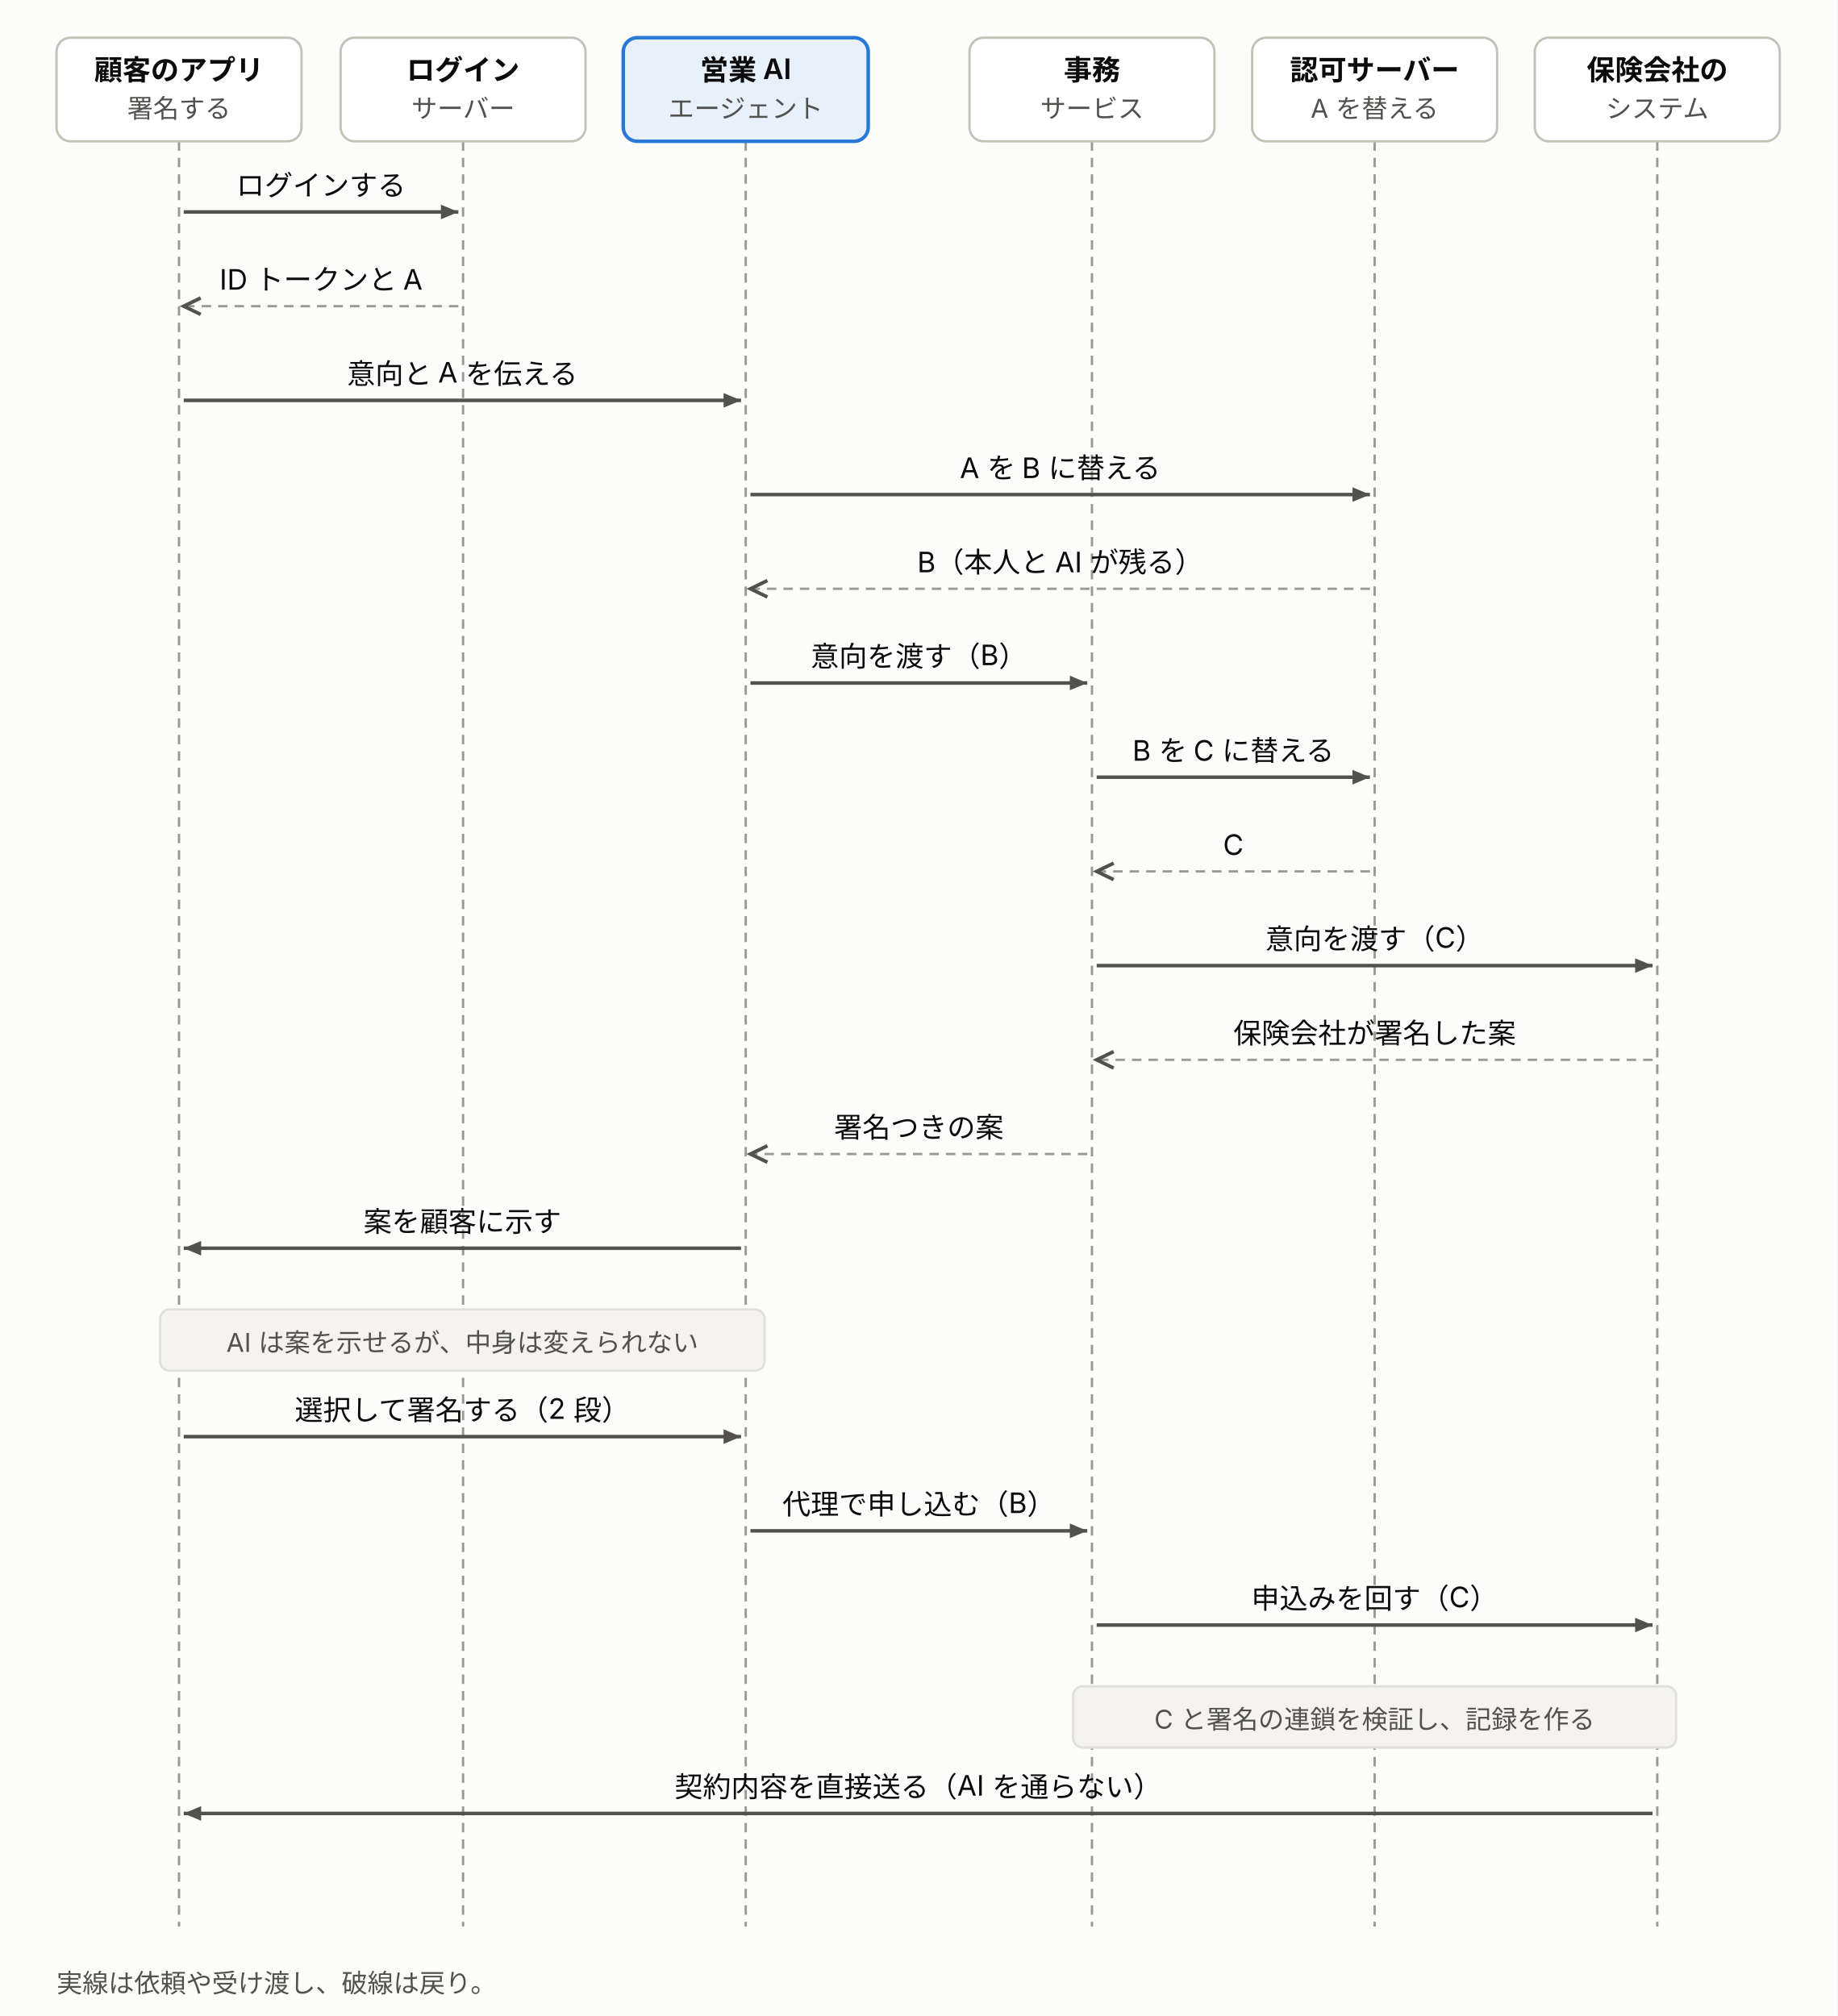
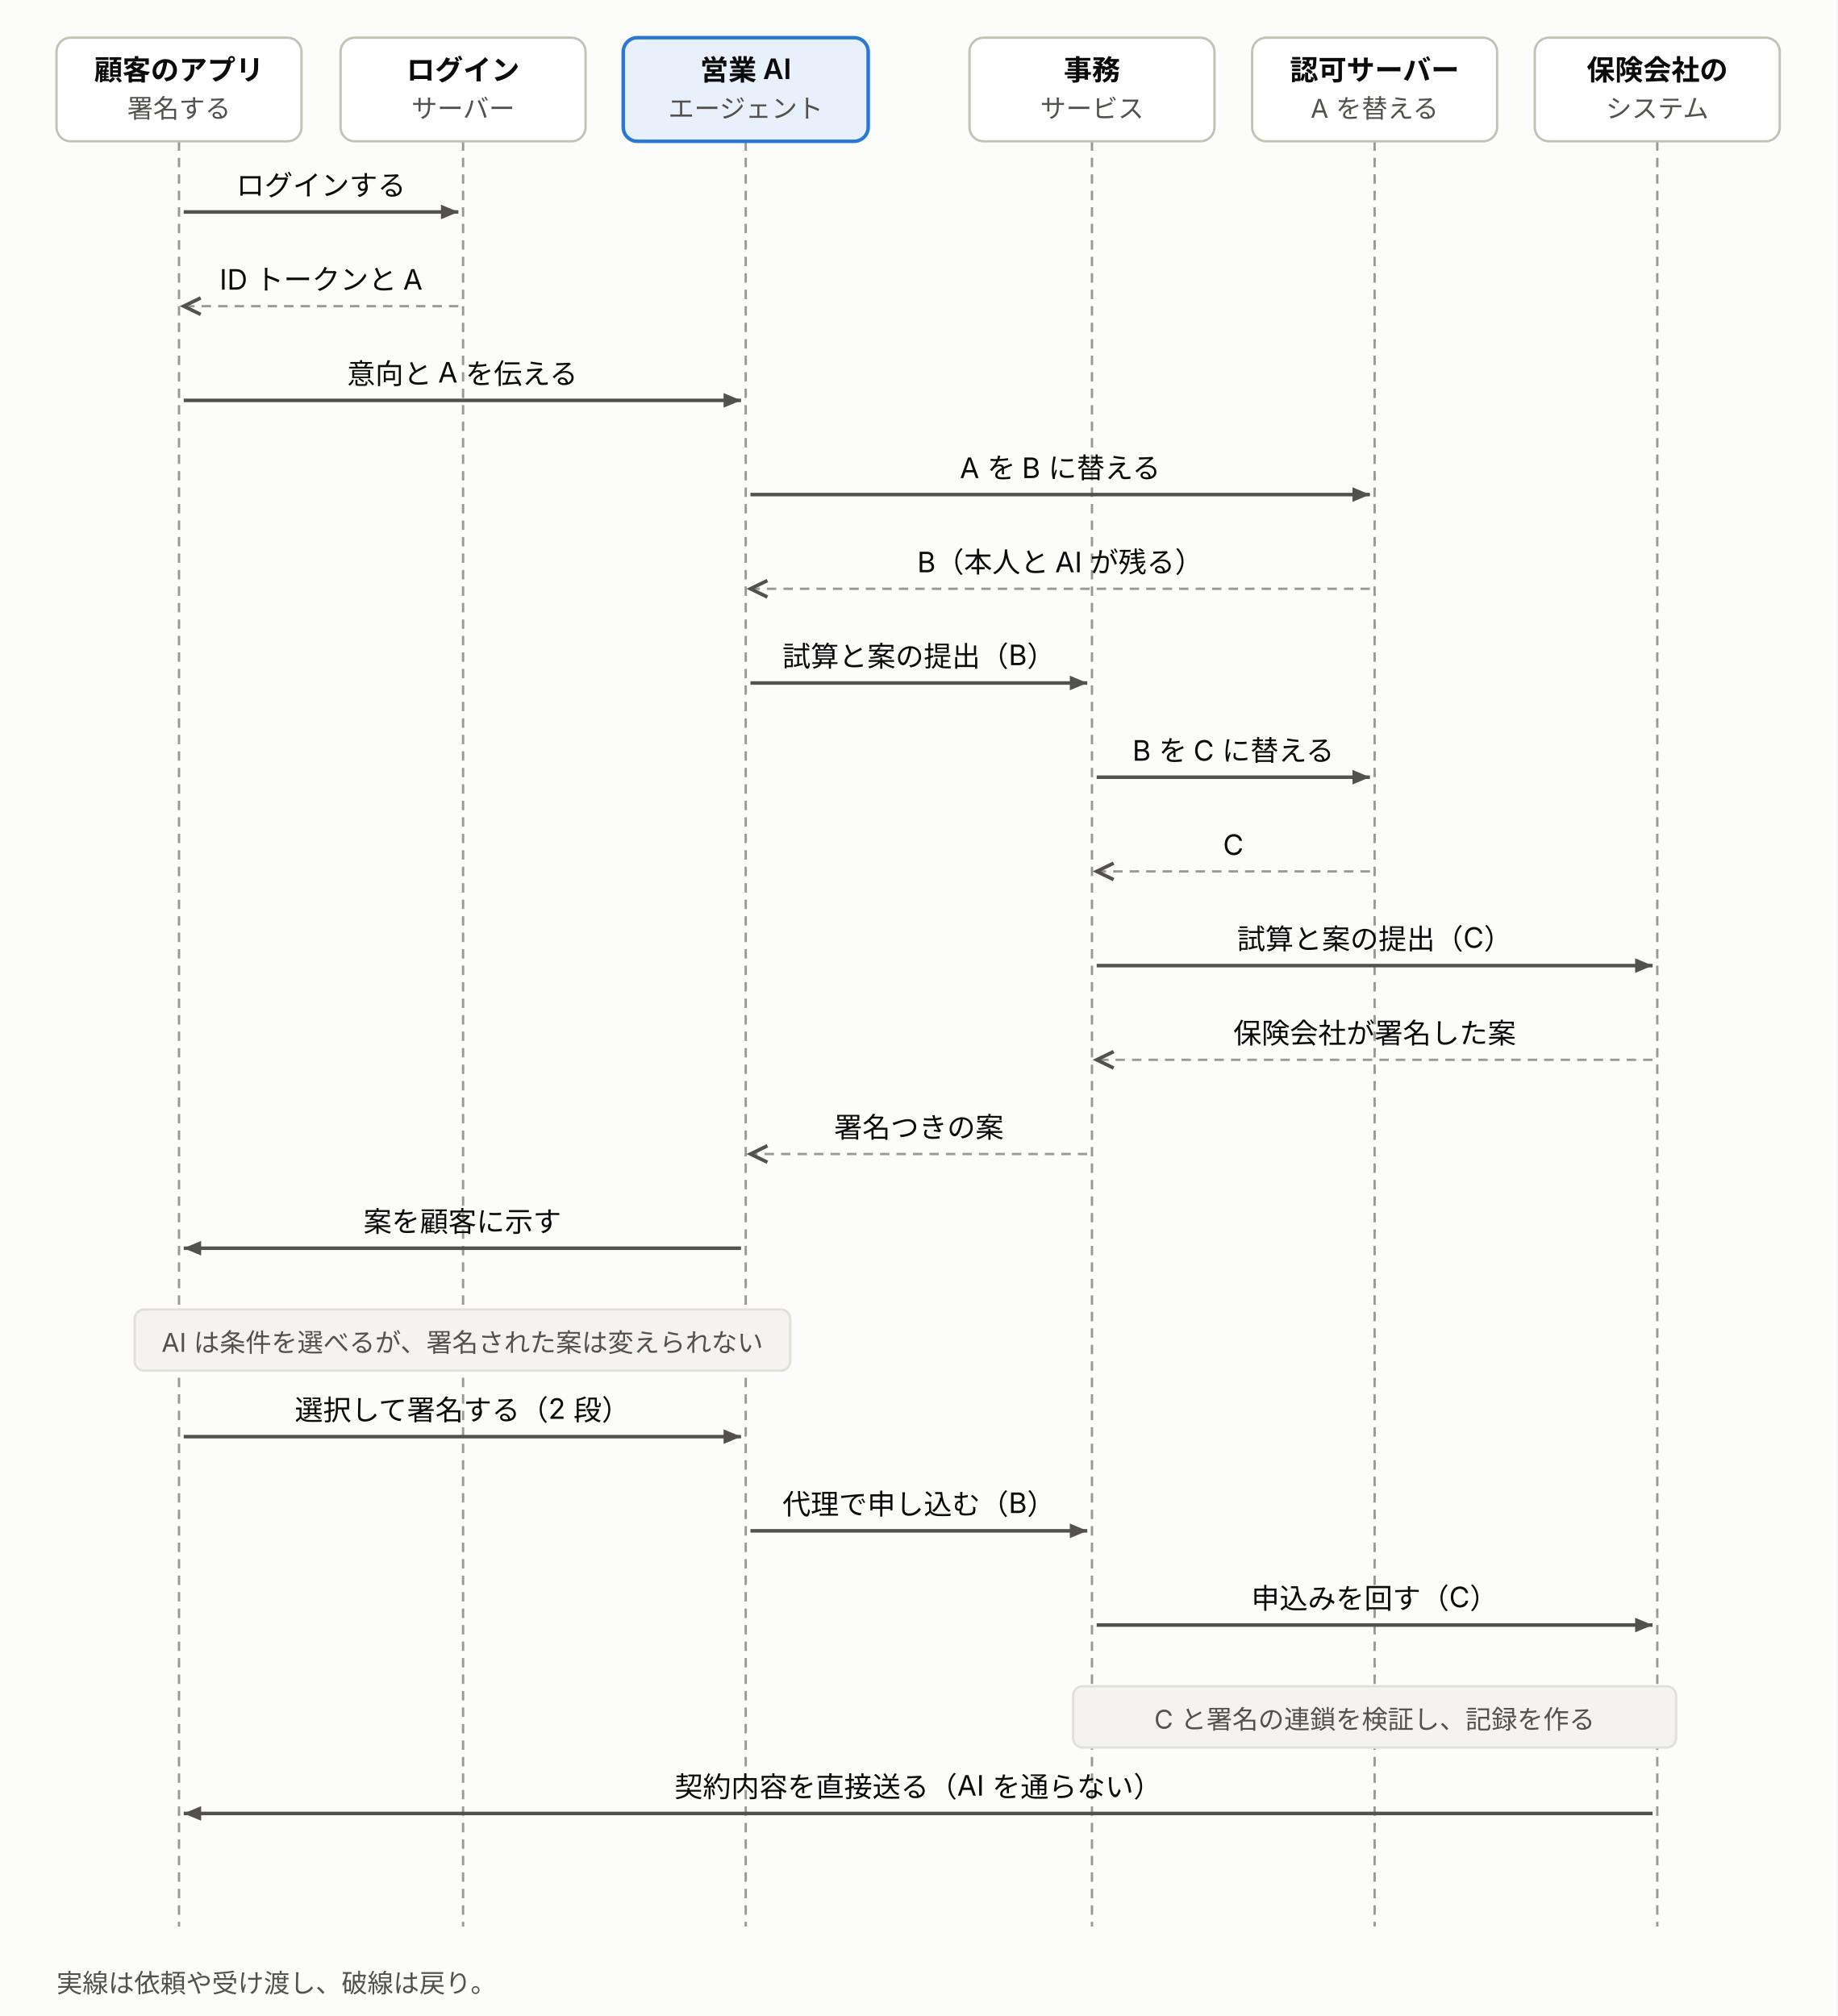
<svg xmlns="http://www.w3.org/2000/svg" viewBox="0 0 780 856" width="780" height="856" role="img" aria-labelledby="t d">
  <style>
  svg { font-family: system-ui, -apple-system, "Hiragino Sans", "Noto Sans JP", sans-serif; }
  .bg { fill: #fcfcfb; } .ink { fill: #0b0b0b; } .ink2 { fill: #52514e; } .ink3 { fill: #898781; } .grid { stroke: #e1e0d9; stroke-width: 1; } .axis { stroke: #c3c2b7; stroke-width: 1; }
  .box { fill: #ffffff; stroke: #c3c2b7; stroke-width: 1; } .grp { fill: #f4f3f0; stroke: #e1e0d9; stroke-width: 1; } .track { fill: #e1e0d9; }
  .k1 { fill: #e8f0fb; stroke: #2a78d6; stroke-width: 1.5; } .k2 { fill: #fdeee7; stroke: #eb6834; stroke-width: 1.5; }
  .kadd { fill: #e6f6ef; stroke: #1baf7a; stroke-width: 1.5; } .krem { fill: #fdeceb; stroke: #e34948; stroke-width: 1.5; stroke-dasharray: 5 3; }
  .line { stroke: #52514e; stroke-width: 1.5; fill: none; } .dash { stroke: #9a9992; stroke-width: 1; stroke-dasharray: 4 3; fill: none; } .dot { stroke: #52514e; stroke-width: 2; stroke-dasharray: 0 5; stroke-linecap: round; fill: none; } .head { fill: #52514e; }
  .ladd { stroke: #1baf7a; stroke-width: 2; fill: none; } .lrem { stroke: #e34948; stroke-width: 1.5; stroke-dasharray: 5 3; fill: none; } .hadd { fill: #1baf7a; } .hrem { fill: #e34948; }
  .l1, .l2, .l3, .lg { stroke-width: 2; fill: none; stroke-linejoin: round; stroke-linecap: round; } .l1 { stroke: #2a78d6; } .l2 { stroke: #eb6834; } .l3 { stroke: #1baf7a; } .lg { stroke: #898781; }
  .link { stroke: #c3c2b7; stroke-width: 3; stroke-linecap: round; } .ring { stroke: #fcfcfb; stroke-width: 2; } .mark { stroke: #0b0b0b; stroke-width: 1.5; } .today { stroke: #0b0b0b; stroke-width: 1.5; }
  .s1 { fill: #2a78d6; } .s2 { fill: #eb6834; } .s3 { fill: #1baf7a; } .s4 { fill: #eda100; } .s5 { fill: #e87ba4; } .gray { fill: #898781; } .onfill { fill: #0b0b0b; }
  .h1 { fill: #cde2fb; } .h2 { fill: #86b6ef; } .h3 { fill: #3987e5; } .h4 { fill: #1c5cab; } .h5 { fill: #0d366b; }
  .t1, .t2, .t3 { fill: #0b0b0b; } .t4, .t5 { fill: #ffffff; }
  .ok { fill: #0ca30c; } .warn { fill: #fab219; } .bad { fill: #d03b3b; } .glyph { stroke: #ffffff; stroke-width: 2; fill: none; stroke-linecap: round; stroke-linejoin: round; }
  @media (prefers-color-scheme: dark) {
    .bg { fill: #1a1a19; } .ink { fill: #f0efec; } .ink2 { fill: #c3c2b7; } .ink3 { fill: #898781; } .grid { stroke: #2c2c2a; } .axis { stroke: #383835; }
    .box { fill: #242422; stroke: #4a4a46; } .grp { fill: #20201f; stroke: #2c2c2a; } .track { fill: #2c2c2a; }
    .k1 { fill: #17263a; stroke: #3987e5; } .k2 { fill: #3a2218; stroke: #d95926; }
    .kadd { fill: #12281f; stroke: #199e70; } .krem { fill: #3a1c1c; stroke: #e66767; }
    .line { stroke: #c3c2b7; } .dash { stroke: #7a7972; } .dot { stroke: #c3c2b7; } .head { fill: #c3c2b7; }
    .ladd { stroke: #199e70; } .lrem { stroke: #e66767; } .hadd { fill: #199e70; } .hrem { fill: #e66767; }
    .l1 { stroke: #3987e5; } .l2 { stroke: #d95926; } .l3 { stroke: #199e70; }
    .link { stroke: #5a5a55; } .ring { stroke: #1a1a19; } .mark { stroke: #f0efec; } .today { stroke: #f0efec; }
    .s1 { fill: #3987e5; } .s2 { fill: #d95926; } .s3 { fill: #199e70; } .s4 { fill: #c98500; } .s5 { fill: #d55181; }
    .h1 { fill: #0d366b; } .h2 { fill: #184f95; } .h3 { fill: #256abf; } .h4 { fill: #3987e5; } .h5 { fill: #9ec5f4; }
    .t1, .t2, .t3 { fill: #f0efec; } .t4, .t5 { fill: #0b0b0b; }
  }
</style>
  <rect class="bg" width="780" height="856" />
  <line class="dash" x1="76" x2="76" y1="60" y2="818" />
  <line class="dash" x1="196.6" x2="196.6" y1="60" y2="818" />
  <line class="dash" x1="316.6" x2="316.6" y1="60" y2="818" />
  <line class="dash" x1="463.6" x2="463.6" y1="60" y2="818" />
  <line class="dash" x1="583.6" x2="583.6" y1="60" y2="818" />
  <line class="dash" x1="703.6" x2="703.6" y1="60" y2="818" />
  <rect class="box" x="24" y="16" width="104" height="44" rx="6" />
  <text x="76" y="34" class="ink" font-size="12" text-anchor="middle" font-weight="600">顧客のアプリ</text>
  <text x="76" y="50" class="ink2" font-size="11" text-anchor="middle" font-weight="400">署名する</text>
  <rect class="box" x="144.6" y="16" width="104" height="44" rx="6" />
  <text x="196.6" y="34" class="ink" font-size="12" text-anchor="middle" font-weight="600">ログイン</text>
  <text x="196.6" y="50" class="ink2" font-size="11" text-anchor="middle" font-weight="400">サーバー</text>
  <rect class="k1" x="264.6" y="16" width="104" height="44" rx="6" />
  <text x="316.6" y="34" class="ink" font-size="12" text-anchor="middle" font-weight="600">営業 AI</text>
  <text x="316.6" y="50" class="ink2" font-size="11" text-anchor="middle" font-weight="400">エージェント</text>
  <rect class="box" x="411.6" y="16" width="104" height="44" rx="6" />
  <text x="463.6" y="34" class="ink" font-size="12" text-anchor="middle" font-weight="600">事務</text>
  <text x="463.6" y="50" class="ink2" font-size="11" text-anchor="middle" font-weight="400">サービス</text>
  <rect class="box" x="531.6" y="16" width="104" height="44" rx="6" />
  <text x="583.6" y="34" class="ink" font-size="12" text-anchor="middle" font-weight="600">認可サーバー</text>
  <text x="583.6" y="50" class="ink2" font-size="11" text-anchor="middle" font-weight="400">A を替える</text>
  <rect class="box" x="651.6" y="16" width="104" height="44" rx="6" />
  <text x="703.6" y="34" class="ink" font-size="12" text-anchor="middle" font-weight="600">保険会社の</text>
  <text x="703.6" y="50" class="ink2" font-size="11" text-anchor="middle" font-weight="400">システム</text>
  <polyline class="line" points="78,90 194.6,90" />
  <polygon class="head" points="194.6,90 187.2,86.9 187.2,93.1" />
  <text x="136.3" y="83" class="ink" font-size="12" text-anchor="middle" font-weight="400">ログインする</text>
  <polyline class="dash" points="194.6,130 78,130" />
  <polyline class="line" points="85.2,133.5 78,130 85.2,126.5" />
  <text x="136.3" y="123" class="ink" font-size="12" text-anchor="middle" font-weight="400">ID トークンと A</text>
  <polyline class="line" points="78,170 314.6,170" />
  <polygon class="head" points="314.6,170 307.2,166.9 307.2,173.1" />
  <text x="196.3" y="163" class="ink" font-size="12" text-anchor="middle" font-weight="400">意向と A を伝える</text>
  <polyline class="line" points="318.6,210 581.6,210" />
  <polygon class="head" points="581.6,210 574.2,206.9 574.2,213.1" />
  <text x="450.1" y="203" class="ink" font-size="12" text-anchor="middle" font-weight="400">A を B に替える</text>
  <polyline class="dash" points="581.6,250 318.6,250" />
  <polyline class="line" points="325.8,253.5 318.6,250 325.8,246.5" />
  <text x="450.1" y="243" class="ink" font-size="12" text-anchor="middle" font-weight="400">B（本人と AI が残る）</text>
  <polyline class="line" points="318.6,290 461.6,290" />
  <polygon class="head" points="461.6,290 454.2,286.9 454.2,293.1" />
-   <text x="390.1" y="283" class="ink" font-size="12" text-anchor="middle" font-weight="400">意向を渡す（B）</text>
+   <text x="390.1" y="283" class="ink" font-size="12" text-anchor="middle" font-weight="400">試算と案の提出（B）</text>
  <polyline class="line" points="465.6,330 581.6,330" />
  <polygon class="head" points="581.6,330 574.2,326.9 574.2,333.1" />
  <text x="523.6" y="323" class="ink" font-size="12" text-anchor="middle" font-weight="400">B を C に替える</text>
  <polyline class="dash" points="581.6,370 465.6,370" />
  <polyline class="line" points="472.8,373.5 465.6,370 472.8,366.5" />
  <text x="523.6" y="363" class="ink" font-size="12" text-anchor="middle" font-weight="400">C</text>
  <polyline class="line" points="465.6,410 701.6,410" />
  <polygon class="head" points="701.6,410 694.2,406.9 694.2,413.1" />
-   <text x="583.6" y="403" class="ink" font-size="12" text-anchor="middle" font-weight="400">意向を渡す（C）</text>
+   <text x="583.6" y="403" class="ink" font-size="12" text-anchor="middle" font-weight="400">試算と案の提出（C）</text>
  <polyline class="dash" points="701.6,450 465.6,450" />
  <polyline class="line" points="472.8,453.5 465.6,450 472.8,446.5" />
  <text x="583.6" y="443" class="ink" font-size="12" text-anchor="middle" font-weight="400">保険会社が署名した案</text>
  <polyline class="dash" points="461.6,490 318.6,490" />
  <polyline class="line" points="325.8,493.5 318.6,490 325.8,486.5" />
  <text x="390.1" y="483" class="ink" font-size="12" text-anchor="middle" font-weight="400">署名つきの案</text>
  <polyline class="line" points="314.6,530 78,530" />
  <polygon class="head" points="78,530 85.4,533.1 85.4,526.9" />
  <text x="196.3" y="523" class="ink" font-size="12" text-anchor="middle" font-weight="400">案を顧客に示す</text>
-   <rect class="grp" x="68" y="556" width="256.6" height="26" rx="4" />
-   <text x="196.3" y="574" class="ink2" font-size="11" text-anchor="middle" font-weight="400">AI は案を示せるが、中身は変えられない</text>
+   <rect class="grp" x="57.2" y="556" width="278.3" height="26" rx="4" />
+   <text x="196.3" y="574" class="ink2" font-size="11" text-anchor="middle" font-weight="400">AI は条件を選べるが、署名された案は変えられない</text>
  <polyline class="line" points="78,610 314.6,610" />
  <polygon class="head" points="314.6,610 307.2,606.9 307.2,613.1" />
  <text x="196.3" y="603" class="ink" font-size="12" text-anchor="middle" font-weight="400">選択して署名する（2 段）</text>
  <polyline class="line" points="318.6,650 461.6,650" />
  <polygon class="head" points="461.6,650 454.2,646.9 454.2,653.1" />
  <text x="390.1" y="643" class="ink" font-size="12" text-anchor="middle" font-weight="400">代理で申し込む（B）</text>
  <polyline class="line" points="465.6,690 701.6,690" />
  <polygon class="head" points="701.6,690 694.2,686.9 694.2,693.1" />
  <text x="583.6" y="683" class="ink" font-size="12" text-anchor="middle" font-weight="400">申込みを回す（C）</text>
  <rect class="grp" x="455.6" y="716" width="256" height="26" rx="4" />
  <text x="583.6" y="734" class="ink2" font-size="11" text-anchor="middle" font-weight="400">C と署名の連鎖を検証し、記録を作る</text>
  <polyline class="line" points="701.6,770 78,770" />
  <polygon class="head" points="78,770 85.4,773.1 85.4,766.9" />
  <text x="389.8" y="763" class="ink" font-size="12" text-anchor="middle" font-weight="400">契約内容を直接送る（AI を通らない）</text>
  <text x="24" y="846" class="ink2" font-size="11" text-anchor="start" font-weight="400">実線は依頼や受け渡し、破線は戻り。</text>
</svg>
